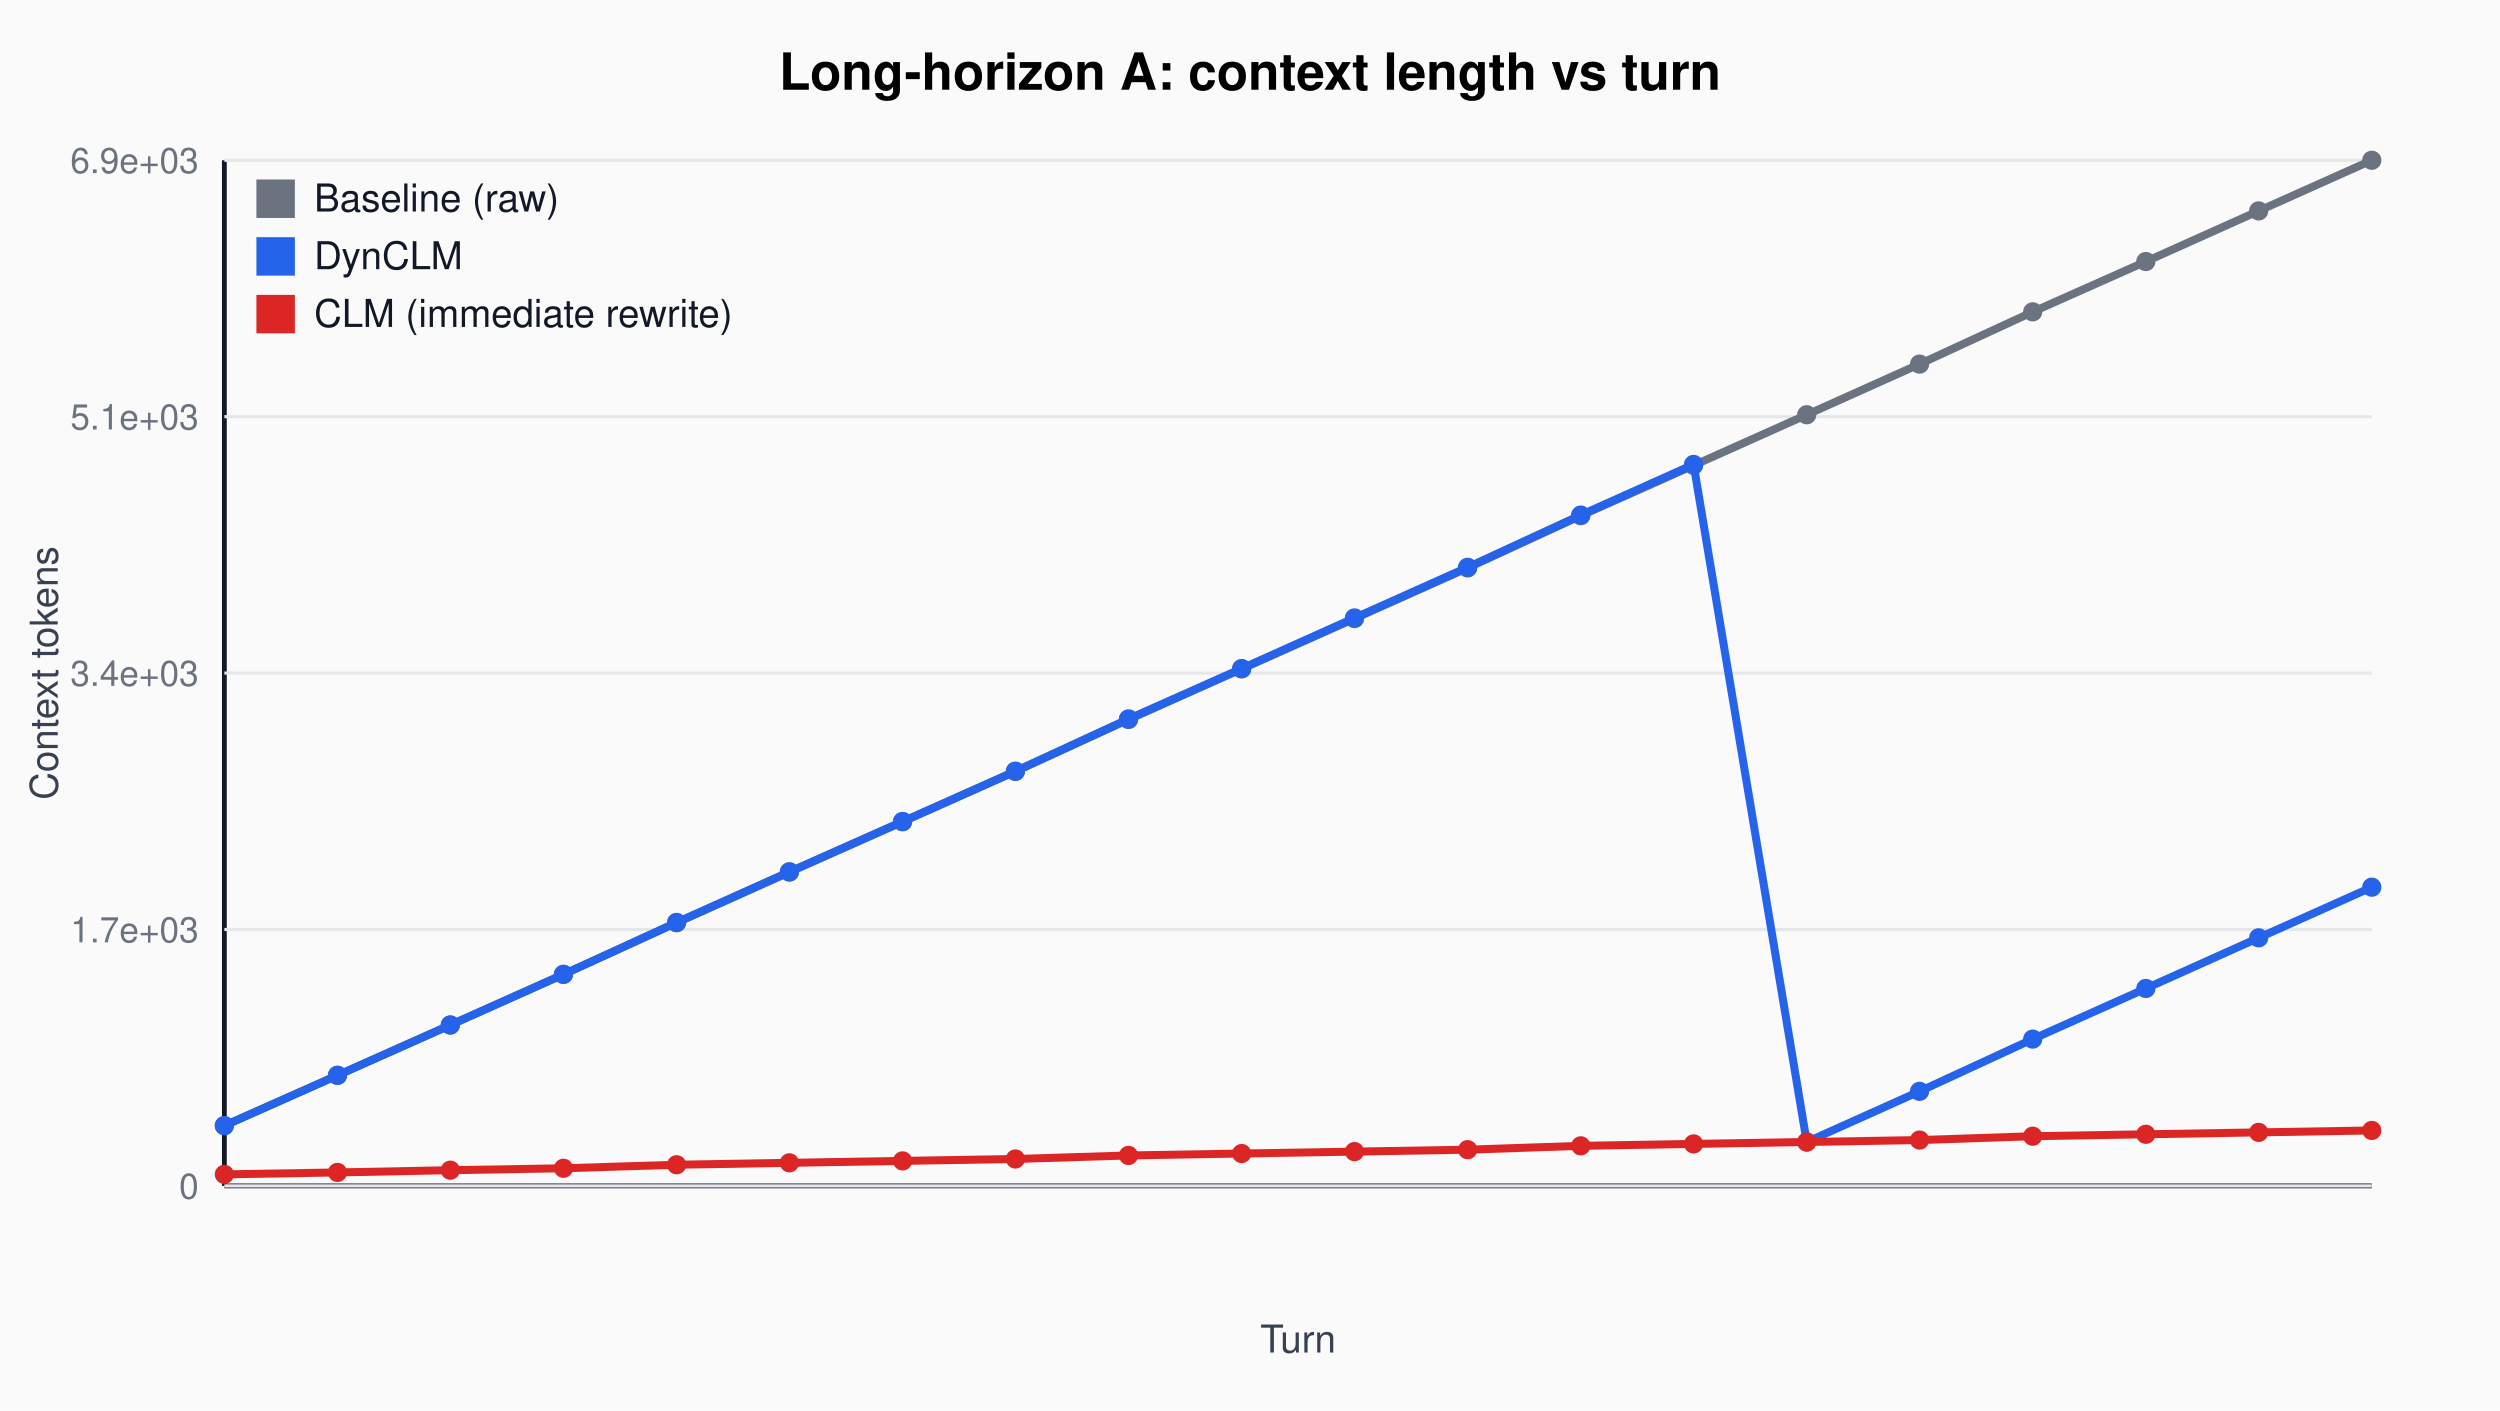
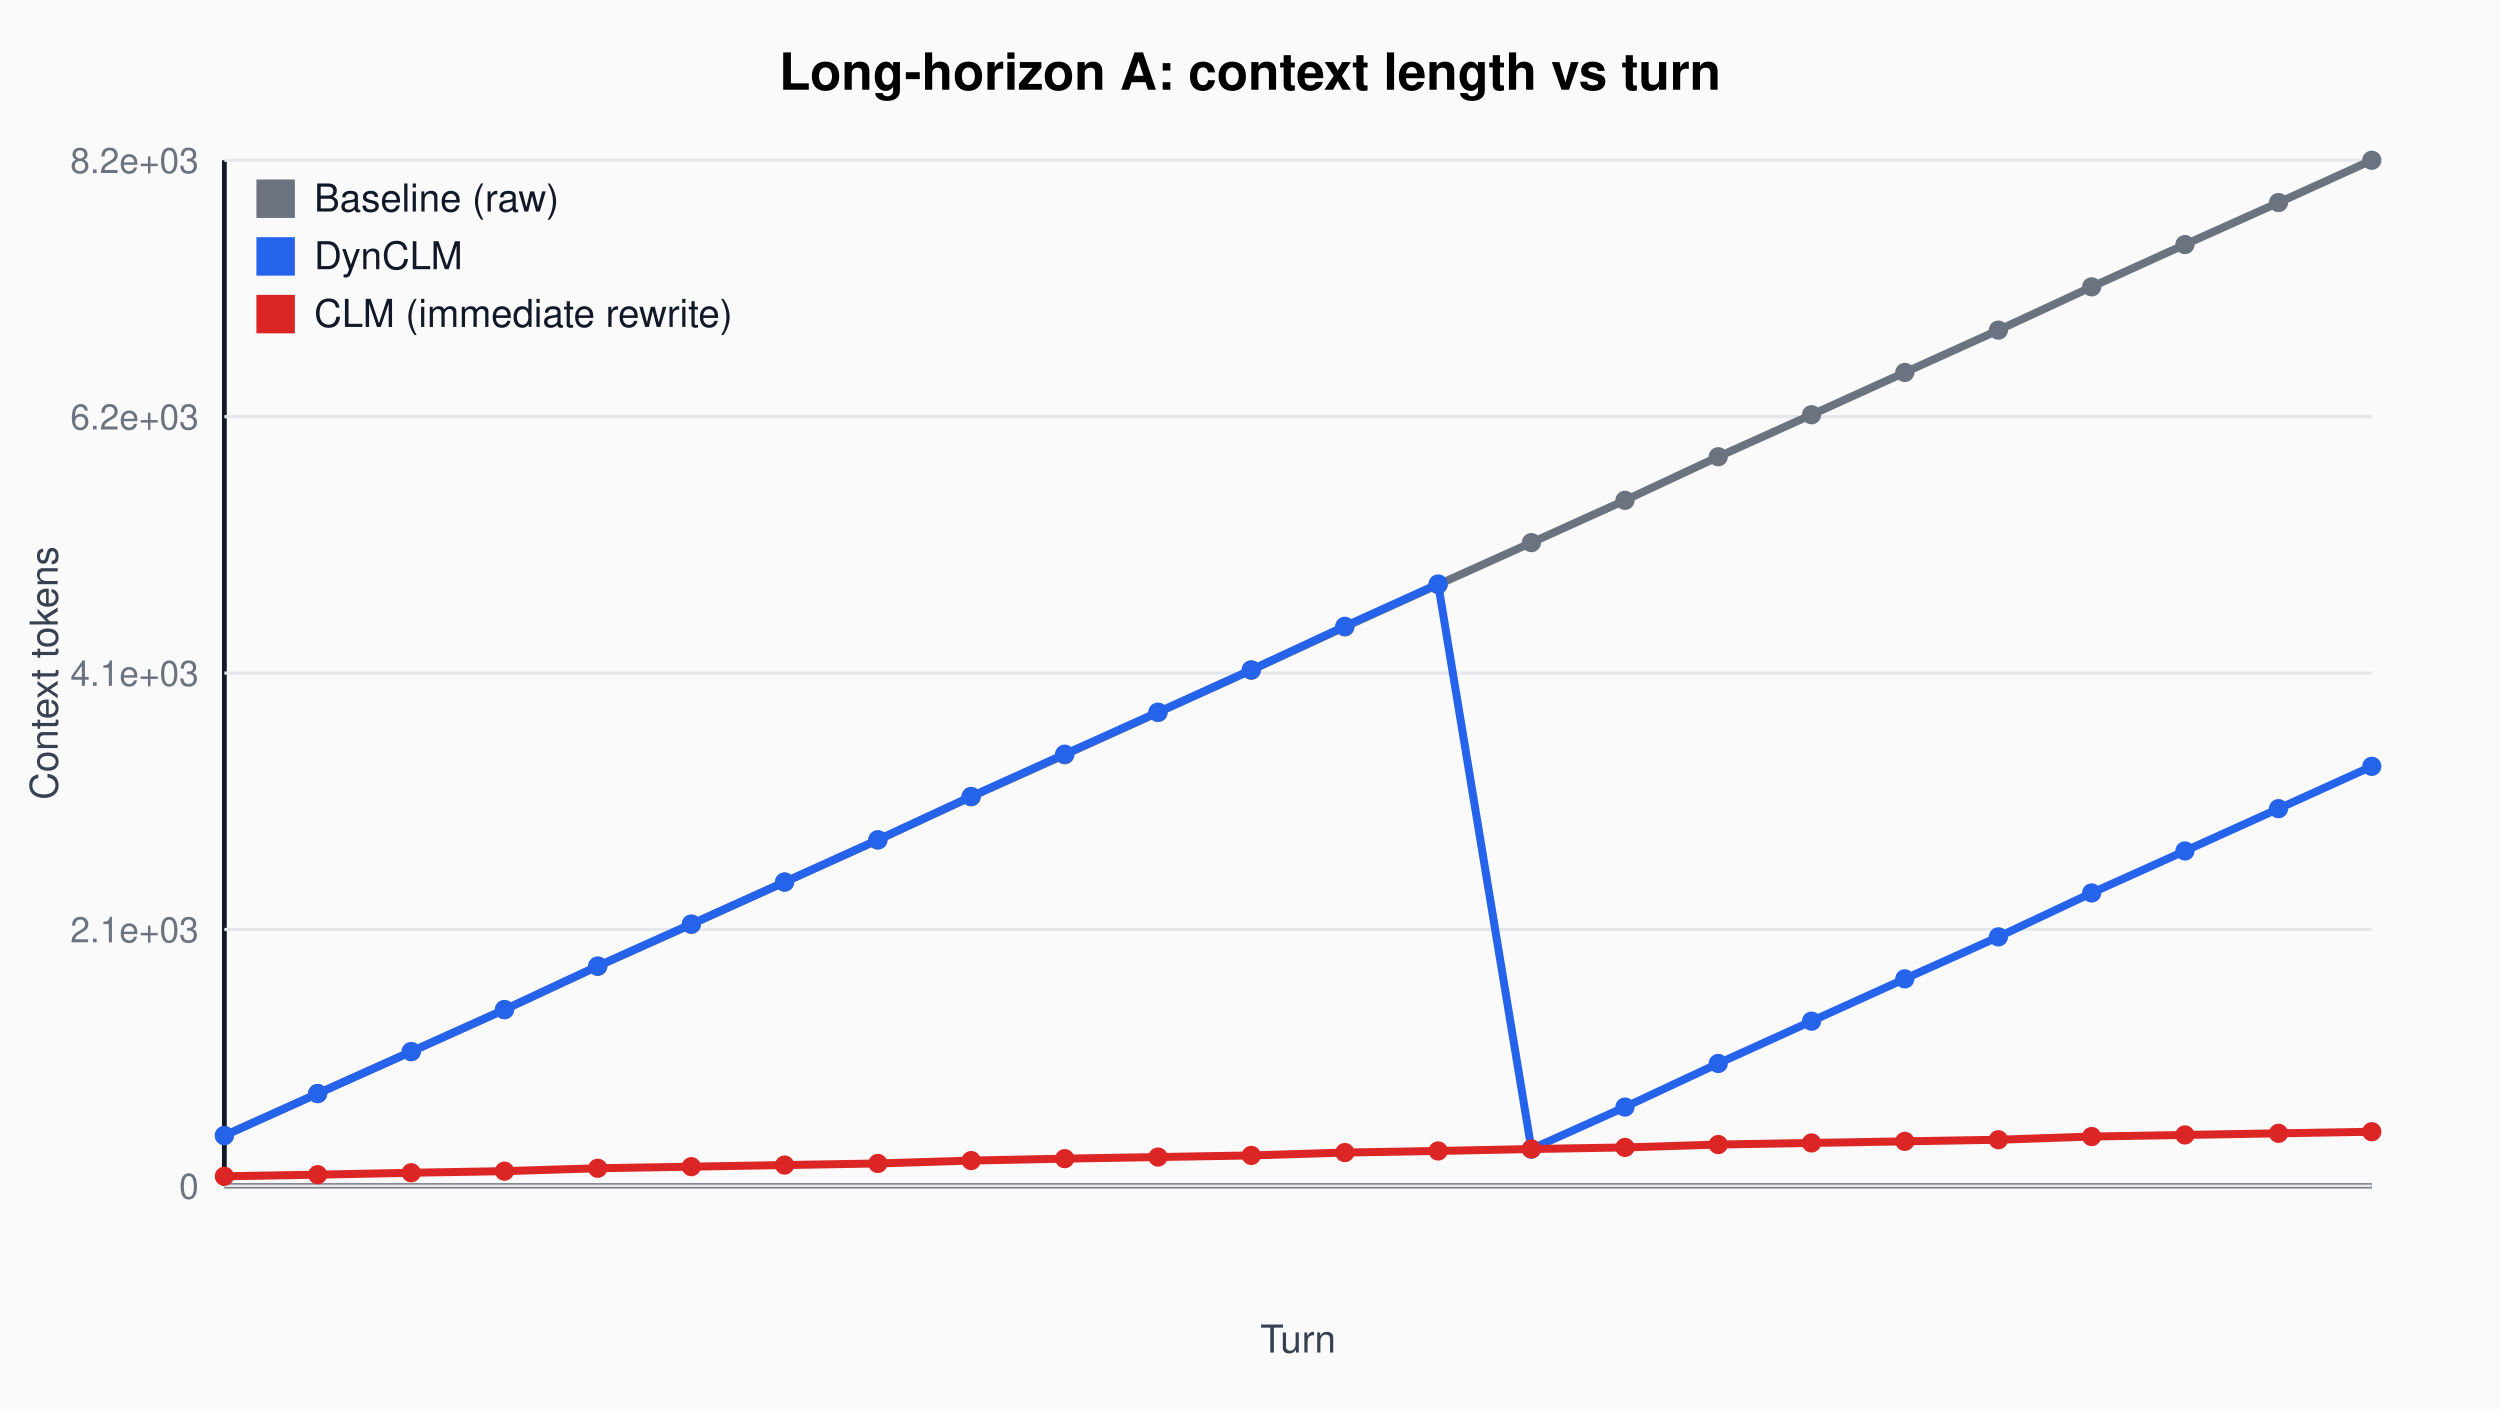
<svg xmlns="http://www.w3.org/2000/svg" width="780" height="440" viewBox="0 0 780 440">
  <rect width="100%" height="100%" fill="#fafafa" />
  <text x="390.0" y="28" text-anchor="middle" font-family="Helvetica,Arial,sans-serif" font-size="16" font-weight="700">Long-horizon A: context length vs turn</text>
  <text x="18" y="210.0" transform="rotate(-90 18,210.0)" text-anchor="middle" font-family="Helvetica,Arial,sans-serif" font-size="12" fill="#374151">Context tokens</text>
  <text x="405.0" y="422" text-anchor="middle" font-family="Helvetica,Arial,sans-serif" font-size="12" fill="#374151">Turn</text>
  <line x1="70" y1="50" x2="70" y2="370" stroke="#111827" stroke-width="1.5" />
  <line x1="70" y1="370" x2="740" y2="370" stroke="#111827" stroke-width="1.5" />
  <line x1="70" y1="50.0" x2="740" y2="50.0" stroke="#e5e7eb" />
-   <text x="62" y="54.0" text-anchor="end" font-family="Helvetica,Arial,sans-serif" font-size="11" fill="#6b7280">6.9e+03</text>
+   <text x="62" y="54.0" text-anchor="end" font-family="Helvetica,Arial,sans-serif" font-size="11" fill="#6b7280">8.2e+03</text>
  <line x1="70" y1="130.0" x2="740" y2="130.0" stroke="#e5e7eb" />
-   <text x="62" y="134.0" text-anchor="end" font-family="Helvetica,Arial,sans-serif" font-size="11" fill="#6b7280">5.1e+03</text>
+   <text x="62" y="134.0" text-anchor="end" font-family="Helvetica,Arial,sans-serif" font-size="11" fill="#6b7280">6.2e+03</text>
  <line x1="70" y1="210.0" x2="740" y2="210.0" stroke="#e5e7eb" />
-   <text x="62" y="214.0" text-anchor="end" font-family="Helvetica,Arial,sans-serif" font-size="11" fill="#6b7280">3.4e+03</text>
+   <text x="62" y="214.0" text-anchor="end" font-family="Helvetica,Arial,sans-serif" font-size="11" fill="#6b7280">4.1e+03</text>
  <line x1="70" y1="290.0" x2="740" y2="290.0" stroke="#e5e7eb" />
-   <text x="62" y="294.0" text-anchor="end" font-family="Helvetica,Arial,sans-serif" font-size="11" fill="#6b7280">1.7e+03</text>
+   <text x="62" y="294.0" text-anchor="end" font-family="Helvetica,Arial,sans-serif" font-size="11" fill="#6b7280">2.1e+03</text>
  <line x1="70" y1="370.0" x2="740" y2="370.0" stroke="#e5e7eb" />
  <text x="62" y="374.0" text-anchor="end" font-family="Helvetica,Arial,sans-serif" font-size="11" fill="#6b7280">0</text>
-   <path d="M 70.0,351.2 L 105.3,335.5 L 140.5,319.8 L 175.8,304.0 L 211.1,287.9 L 246.3,272.1 L 281.6,256.4 L 316.8,240.7 L 352.1,224.5 L 387.4,208.7 L 422.6,193.0 L 457.9,177.2 L 493.2,160.9 L 528.4,145.2 L 563.7,129.4 L 598.9,113.6 L 634.2,97.3 L 669.5,81.6 L 704.7,65.8 L 740.0,50.0" fill="none" stroke="#6b7280" stroke-width="2.5" />
-   <circle cx="70.0" cy="351.2" r="3" fill="#6b7280" />
-   <circle cx="105.3" cy="335.5" r="3" fill="#6b7280" />
-   <circle cx="140.5" cy="319.8" r="3" fill="#6b7280" />
-   <circle cx="175.8" cy="304.0" r="3" fill="#6b7280" />
-   <circle cx="211.1" cy="287.9" r="3" fill="#6b7280" />
-   <circle cx="246.3" cy="272.1" r="3" fill="#6b7280" />
-   <circle cx="281.6" cy="256.4" r="3" fill="#6b7280" />
-   <circle cx="316.8" cy="240.7" r="3" fill="#6b7280" />
-   <circle cx="352.1" cy="224.5" r="3" fill="#6b7280" />
-   <circle cx="387.4" cy="208.7" r="3" fill="#6b7280" />
-   <circle cx="422.6" cy="193.0" r="3" fill="#6b7280" />
-   <circle cx="457.9" cy="177.2" r="3" fill="#6b7280" />
-   <circle cx="493.2" cy="160.9" r="3" fill="#6b7280" />
-   <circle cx="528.4" cy="145.2" r="3" fill="#6b7280" />
-   <circle cx="563.7" cy="129.4" r="3" fill="#6b7280" />
-   <circle cx="598.9" cy="113.6" r="3" fill="#6b7280" />
-   <circle cx="634.2" cy="97.3" r="3" fill="#6b7280" />
-   <circle cx="669.5" cy="81.6" r="3" fill="#6b7280" />
-   <circle cx="704.7" cy="65.8" r="3" fill="#6b7280" />
+   <path d="M 70.0,354.3 L 99.1,341.2 L 128.3,328.1 L 157.4,315.0 L 186.5,301.5 L 215.7,288.4 L 244.8,275.2 L 273.9,262.1 L 303.0,248.6 L 332.2,235.5 L 361.3,222.3 L 390.4,209.1 L 419.6,195.6 L 448.7,182.4 L 477.8,169.3 L 507.0,156.1 L 536.1,142.5 L 565.2,129.4 L 594.3,116.2 L 623.5,103.0 L 652.6,89.5 L 681.7,76.3 L 710.9,63.2 L 740.0,50.0" fill="none" stroke="#6b7280" stroke-width="2.5" />
+   <circle cx="70.0" cy="354.3" r="3" fill="#6b7280" />
+   <circle cx="99.1" cy="341.2" r="3" fill="#6b7280" />
+   <circle cx="128.3" cy="328.1" r="3" fill="#6b7280" />
+   <circle cx="157.4" cy="315.0" r="3" fill="#6b7280" />
+   <circle cx="186.5" cy="301.5" r="3" fill="#6b7280" />
+   <circle cx="215.7" cy="288.4" r="3" fill="#6b7280" />
+   <circle cx="244.8" cy="275.2" r="3" fill="#6b7280" />
+   <circle cx="273.9" cy="262.1" r="3" fill="#6b7280" />
+   <circle cx="303.0" cy="248.6" r="3" fill="#6b7280" />
+   <circle cx="332.2" cy="235.5" r="3" fill="#6b7280" />
+   <circle cx="361.3" cy="222.3" r="3" fill="#6b7280" />
+   <circle cx="390.4" cy="209.1" r="3" fill="#6b7280" />
+   <circle cx="419.6" cy="195.6" r="3" fill="#6b7280" />
+   <circle cx="448.7" cy="182.4" r="3" fill="#6b7280" />
+   <circle cx="477.8" cy="169.3" r="3" fill="#6b7280" />
+   <circle cx="507.0" cy="156.1" r="3" fill="#6b7280" />
+   <circle cx="536.1" cy="142.5" r="3" fill="#6b7280" />
+   <circle cx="565.2" cy="129.4" r="3" fill="#6b7280" />
+   <circle cx="594.3" cy="116.2" r="3" fill="#6b7280" />
+   <circle cx="623.5" cy="103.0" r="3" fill="#6b7280" />
+   <circle cx="652.6" cy="89.5" r="3" fill="#6b7280" />
+   <circle cx="681.7" cy="76.3" r="3" fill="#6b7280" />
+   <circle cx="710.9" cy="63.2" r="3" fill="#6b7280" />
  <circle cx="740.0" cy="50.0" r="3" fill="#6b7280" />
  <rect x="80" y="56" width="12" height="12" fill="#6b7280" />
  <text x="98" y="66" font-family="Helvetica,Arial,sans-serif" font-size="12" fill="#111827">Baseline (raw)</text>
-   <path d="M 70.0,351.2 L 105.3,335.5 L 140.5,319.8 L 175.8,304.0 L 211.1,287.8 L 246.3,272.0 L 281.6,256.3 L 316.8,240.6 L 352.1,224.3 L 387.4,208.6 L 422.6,192.8 L 457.9,177.0 L 493.2,160.7 L 528.4,144.9 L 563.7,356.3 L 598.9,340.5 L 634.2,324.2 L 669.5,308.4 L 704.7,292.6 L 740.0,276.8" fill="none" stroke="#2563eb" stroke-width="2.5" />
-   <circle cx="70.0" cy="351.2" r="3" fill="#2563eb" />
-   <circle cx="105.3" cy="335.5" r="3" fill="#2563eb" />
-   <circle cx="140.5" cy="319.8" r="3" fill="#2563eb" />
-   <circle cx="175.8" cy="304.0" r="3" fill="#2563eb" />
-   <circle cx="211.1" cy="287.8" r="3" fill="#2563eb" />
-   <circle cx="246.3" cy="272.0" r="3" fill="#2563eb" />
-   <circle cx="281.6" cy="256.3" r="3" fill="#2563eb" />
-   <circle cx="316.8" cy="240.6" r="3" fill="#2563eb" />
-   <circle cx="352.1" cy="224.3" r="3" fill="#2563eb" />
-   <circle cx="387.4" cy="208.6" r="3" fill="#2563eb" />
-   <circle cx="422.6" cy="192.8" r="3" fill="#2563eb" />
-   <circle cx="457.9" cy="177.0" r="3" fill="#2563eb" />
-   <circle cx="493.2" cy="160.7" r="3" fill="#2563eb" />
-   <circle cx="528.4" cy="144.9" r="3" fill="#2563eb" />
-   <circle cx="563.7" cy="356.3" r="3" fill="#2563eb" />
-   <circle cx="598.9" cy="340.5" r="3" fill="#2563eb" />
-   <circle cx="634.2" cy="324.2" r="3" fill="#2563eb" />
-   <circle cx="669.5" cy="308.4" r="3" fill="#2563eb" />
-   <circle cx="704.7" cy="292.6" r="3" fill="#2563eb" />
-   <circle cx="740.0" cy="276.8" r="3" fill="#2563eb" />
+   <path d="M 70.0,354.3 L 99.1,341.2 L 128.3,328.1 L 157.4,315.0 L 186.5,301.4 L 215.7,288.3 L 244.8,275.2 L 273.9,262.0 L 303.0,248.5 L 332.2,235.3 L 361.3,222.2 L 390.4,209.0 L 419.6,195.4 L 448.7,182.2 L 477.8,358.5 L 507.0,345.4 L 536.1,331.8 L 565.2,318.6 L 594.3,305.4 L 623.5,292.3 L 652.6,278.6 L 681.7,265.5 L 710.9,252.3 L 740.0,239.1" fill="none" stroke="#2563eb" stroke-width="2.5" />
+   <circle cx="70.0" cy="354.3" r="3" fill="#2563eb" />
+   <circle cx="99.1" cy="341.2" r="3" fill="#2563eb" />
+   <circle cx="128.3" cy="328.1" r="3" fill="#2563eb" />
+   <circle cx="157.4" cy="315.0" r="3" fill="#2563eb" />
+   <circle cx="186.5" cy="301.4" r="3" fill="#2563eb" />
+   <circle cx="215.7" cy="288.3" r="3" fill="#2563eb" />
+   <circle cx="244.8" cy="275.2" r="3" fill="#2563eb" />
+   <circle cx="273.9" cy="262.0" r="3" fill="#2563eb" />
+   <circle cx="303.0" cy="248.5" r="3" fill="#2563eb" />
+   <circle cx="332.2" cy="235.3" r="3" fill="#2563eb" />
+   <circle cx="361.3" cy="222.2" r="3" fill="#2563eb" />
+   <circle cx="390.4" cy="209.0" r="3" fill="#2563eb" />
+   <circle cx="419.6" cy="195.4" r="3" fill="#2563eb" />
+   <circle cx="448.7" cy="182.2" r="3" fill="#2563eb" />
+   <circle cx="477.8" cy="358.5" r="3" fill="#2563eb" />
+   <circle cx="507.0" cy="345.4" r="3" fill="#2563eb" />
+   <circle cx="536.1" cy="331.8" r="3" fill="#2563eb" />
+   <circle cx="565.2" cy="318.6" r="3" fill="#2563eb" />
+   <circle cx="594.3" cy="305.4" r="3" fill="#2563eb" />
+   <circle cx="623.5" cy="292.3" r="3" fill="#2563eb" />
+   <circle cx="652.6" cy="278.6" r="3" fill="#2563eb" />
+   <circle cx="681.7" cy="265.5" r="3" fill="#2563eb" />
+   <circle cx="710.9" cy="252.3" r="3" fill="#2563eb" />
+   <circle cx="740.0" cy="239.1" r="3" fill="#2563eb" />
  <rect x="80" y="74" width="12" height="12" fill="#2563eb" />
  <text x="98" y="84" font-family="Helvetica,Arial,sans-serif" font-size="12" fill="#111827">DynCLM</text>
-   <path d="M 70.0,366.4 L 105.3,365.8 L 140.5,365.1 L 175.8,364.5 L 211.1,363.4 L 246.3,362.8 L 281.6,362.2 L 316.8,361.6 L 352.1,360.5 L 387.4,359.9 L 422.6,359.3 L 457.9,358.7 L 493.2,357.5 L 528.4,356.9 L 563.7,356.3 L 598.9,355.7 L 634.2,354.5 L 669.5,353.9 L 704.7,353.3 L 740.0,352.7" fill="none" stroke="#dc2626" stroke-width="2.5" />
-   <circle cx="70.0" cy="366.4" r="3" fill="#dc2626" />
-   <circle cx="105.3" cy="365.8" r="3" fill="#dc2626" />
-   <circle cx="140.5" cy="365.1" r="3" fill="#dc2626" />
-   <circle cx="175.8" cy="364.5" r="3" fill="#dc2626" />
-   <circle cx="211.1" cy="363.4" r="3" fill="#dc2626" />
-   <circle cx="246.3" cy="362.8" r="3" fill="#dc2626" />
-   <circle cx="281.6" cy="362.2" r="3" fill="#dc2626" />
-   <circle cx="316.8" cy="361.6" r="3" fill="#dc2626" />
-   <circle cx="352.1" cy="360.5" r="3" fill="#dc2626" />
-   <circle cx="387.4" cy="359.9" r="3" fill="#dc2626" />
-   <circle cx="422.6" cy="359.3" r="3" fill="#dc2626" />
-   <circle cx="457.9" cy="358.7" r="3" fill="#dc2626" />
-   <circle cx="493.2" cy="357.5" r="3" fill="#dc2626" />
-   <circle cx="528.4" cy="356.9" r="3" fill="#dc2626" />
-   <circle cx="563.7" cy="356.3" r="3" fill="#dc2626" />
-   <circle cx="598.9" cy="355.7" r="3" fill="#dc2626" />
-   <circle cx="634.2" cy="354.5" r="3" fill="#dc2626" />
-   <circle cx="669.5" cy="353.9" r="3" fill="#dc2626" />
-   <circle cx="704.7" cy="353.3" r="3" fill="#dc2626" />
-   <circle cx="740.0" cy="352.7" r="3" fill="#dc2626" />
+   <path d="M 70.0,367.0 L 99.1,366.5 L 128.3,365.9 L 157.4,365.4 L 186.5,364.5 L 215.7,364.0 L 244.8,363.5 L 273.9,363.0 L 303.0,362.1 L 332.2,361.5 L 361.3,361.0 L 390.4,360.5 L 419.6,359.6 L 448.7,359.1 L 477.8,358.5 L 507.0,358.0 L 536.1,357.1 L 565.2,356.6 L 594.3,356.1 L 623.5,355.6 L 652.6,354.6 L 681.7,354.1 L 710.9,353.6 L 740.0,353.1" fill="none" stroke="#dc2626" stroke-width="2.5" />
+   <circle cx="70.0" cy="367.0" r="3" fill="#dc2626" />
+   <circle cx="99.1" cy="366.5" r="3" fill="#dc2626" />
+   <circle cx="128.3" cy="365.9" r="3" fill="#dc2626" />
+   <circle cx="157.4" cy="365.4" r="3" fill="#dc2626" />
+   <circle cx="186.5" cy="364.5" r="3" fill="#dc2626" />
+   <circle cx="215.7" cy="364.0" r="3" fill="#dc2626" />
+   <circle cx="244.8" cy="363.5" r="3" fill="#dc2626" />
+   <circle cx="273.9" cy="363.0" r="3" fill="#dc2626" />
+   <circle cx="303.0" cy="362.1" r="3" fill="#dc2626" />
+   <circle cx="332.2" cy="361.5" r="3" fill="#dc2626" />
+   <circle cx="361.3" cy="361.0" r="3" fill="#dc2626" />
+   <circle cx="390.4" cy="360.5" r="3" fill="#dc2626" />
+   <circle cx="419.6" cy="359.6" r="3" fill="#dc2626" />
+   <circle cx="448.7" cy="359.1" r="3" fill="#dc2626" />
+   <circle cx="477.8" cy="358.5" r="3" fill="#dc2626" />
+   <circle cx="507.0" cy="358.0" r="3" fill="#dc2626" />
+   <circle cx="536.1" cy="357.1" r="3" fill="#dc2626" />
+   <circle cx="565.2" cy="356.6" r="3" fill="#dc2626" />
+   <circle cx="594.3" cy="356.1" r="3" fill="#dc2626" />
+   <circle cx="623.5" cy="355.6" r="3" fill="#dc2626" />
+   <circle cx="652.6" cy="354.6" r="3" fill="#dc2626" />
+   <circle cx="681.7" cy="354.1" r="3" fill="#dc2626" />
+   <circle cx="710.9" cy="353.6" r="3" fill="#dc2626" />
+   <circle cx="740.0" cy="353.1" r="3" fill="#dc2626" />
  <rect x="80" y="92" width="12" height="12" fill="#dc2626" />
  <text x="98" y="102" font-family="Helvetica,Arial,sans-serif" font-size="12" fill="#111827">CLM (immediate rewrite)</text>
</svg>
